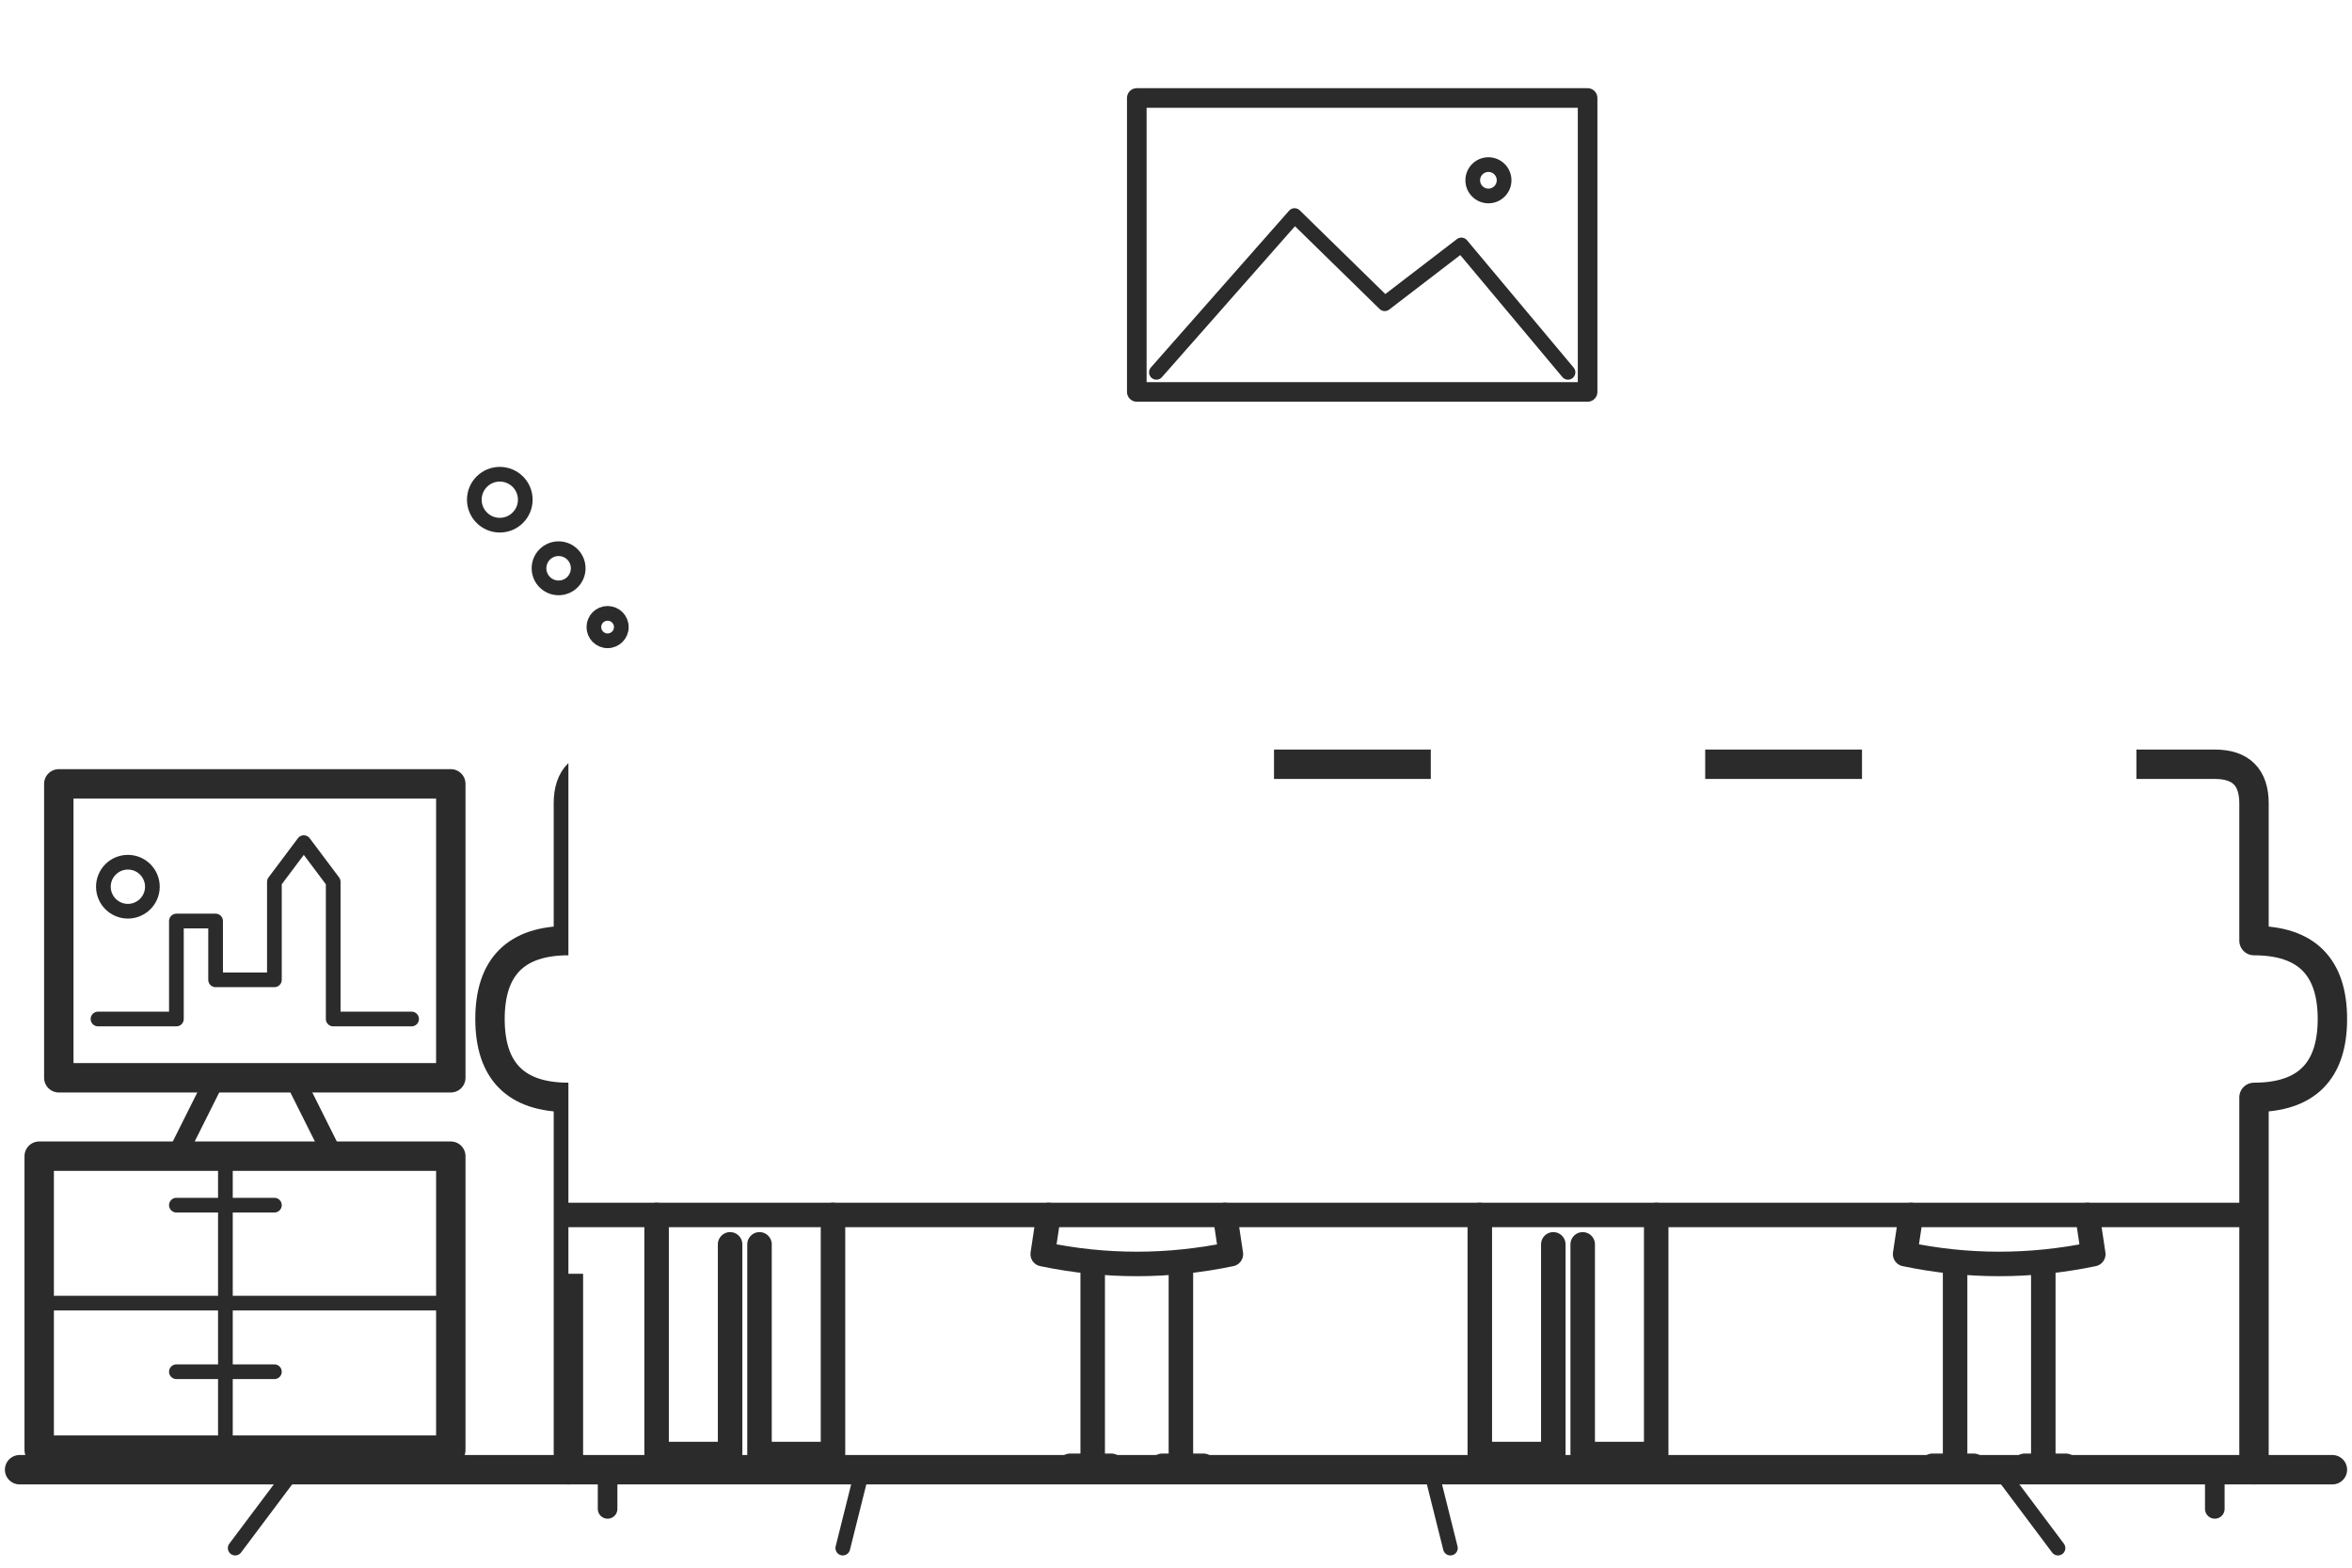
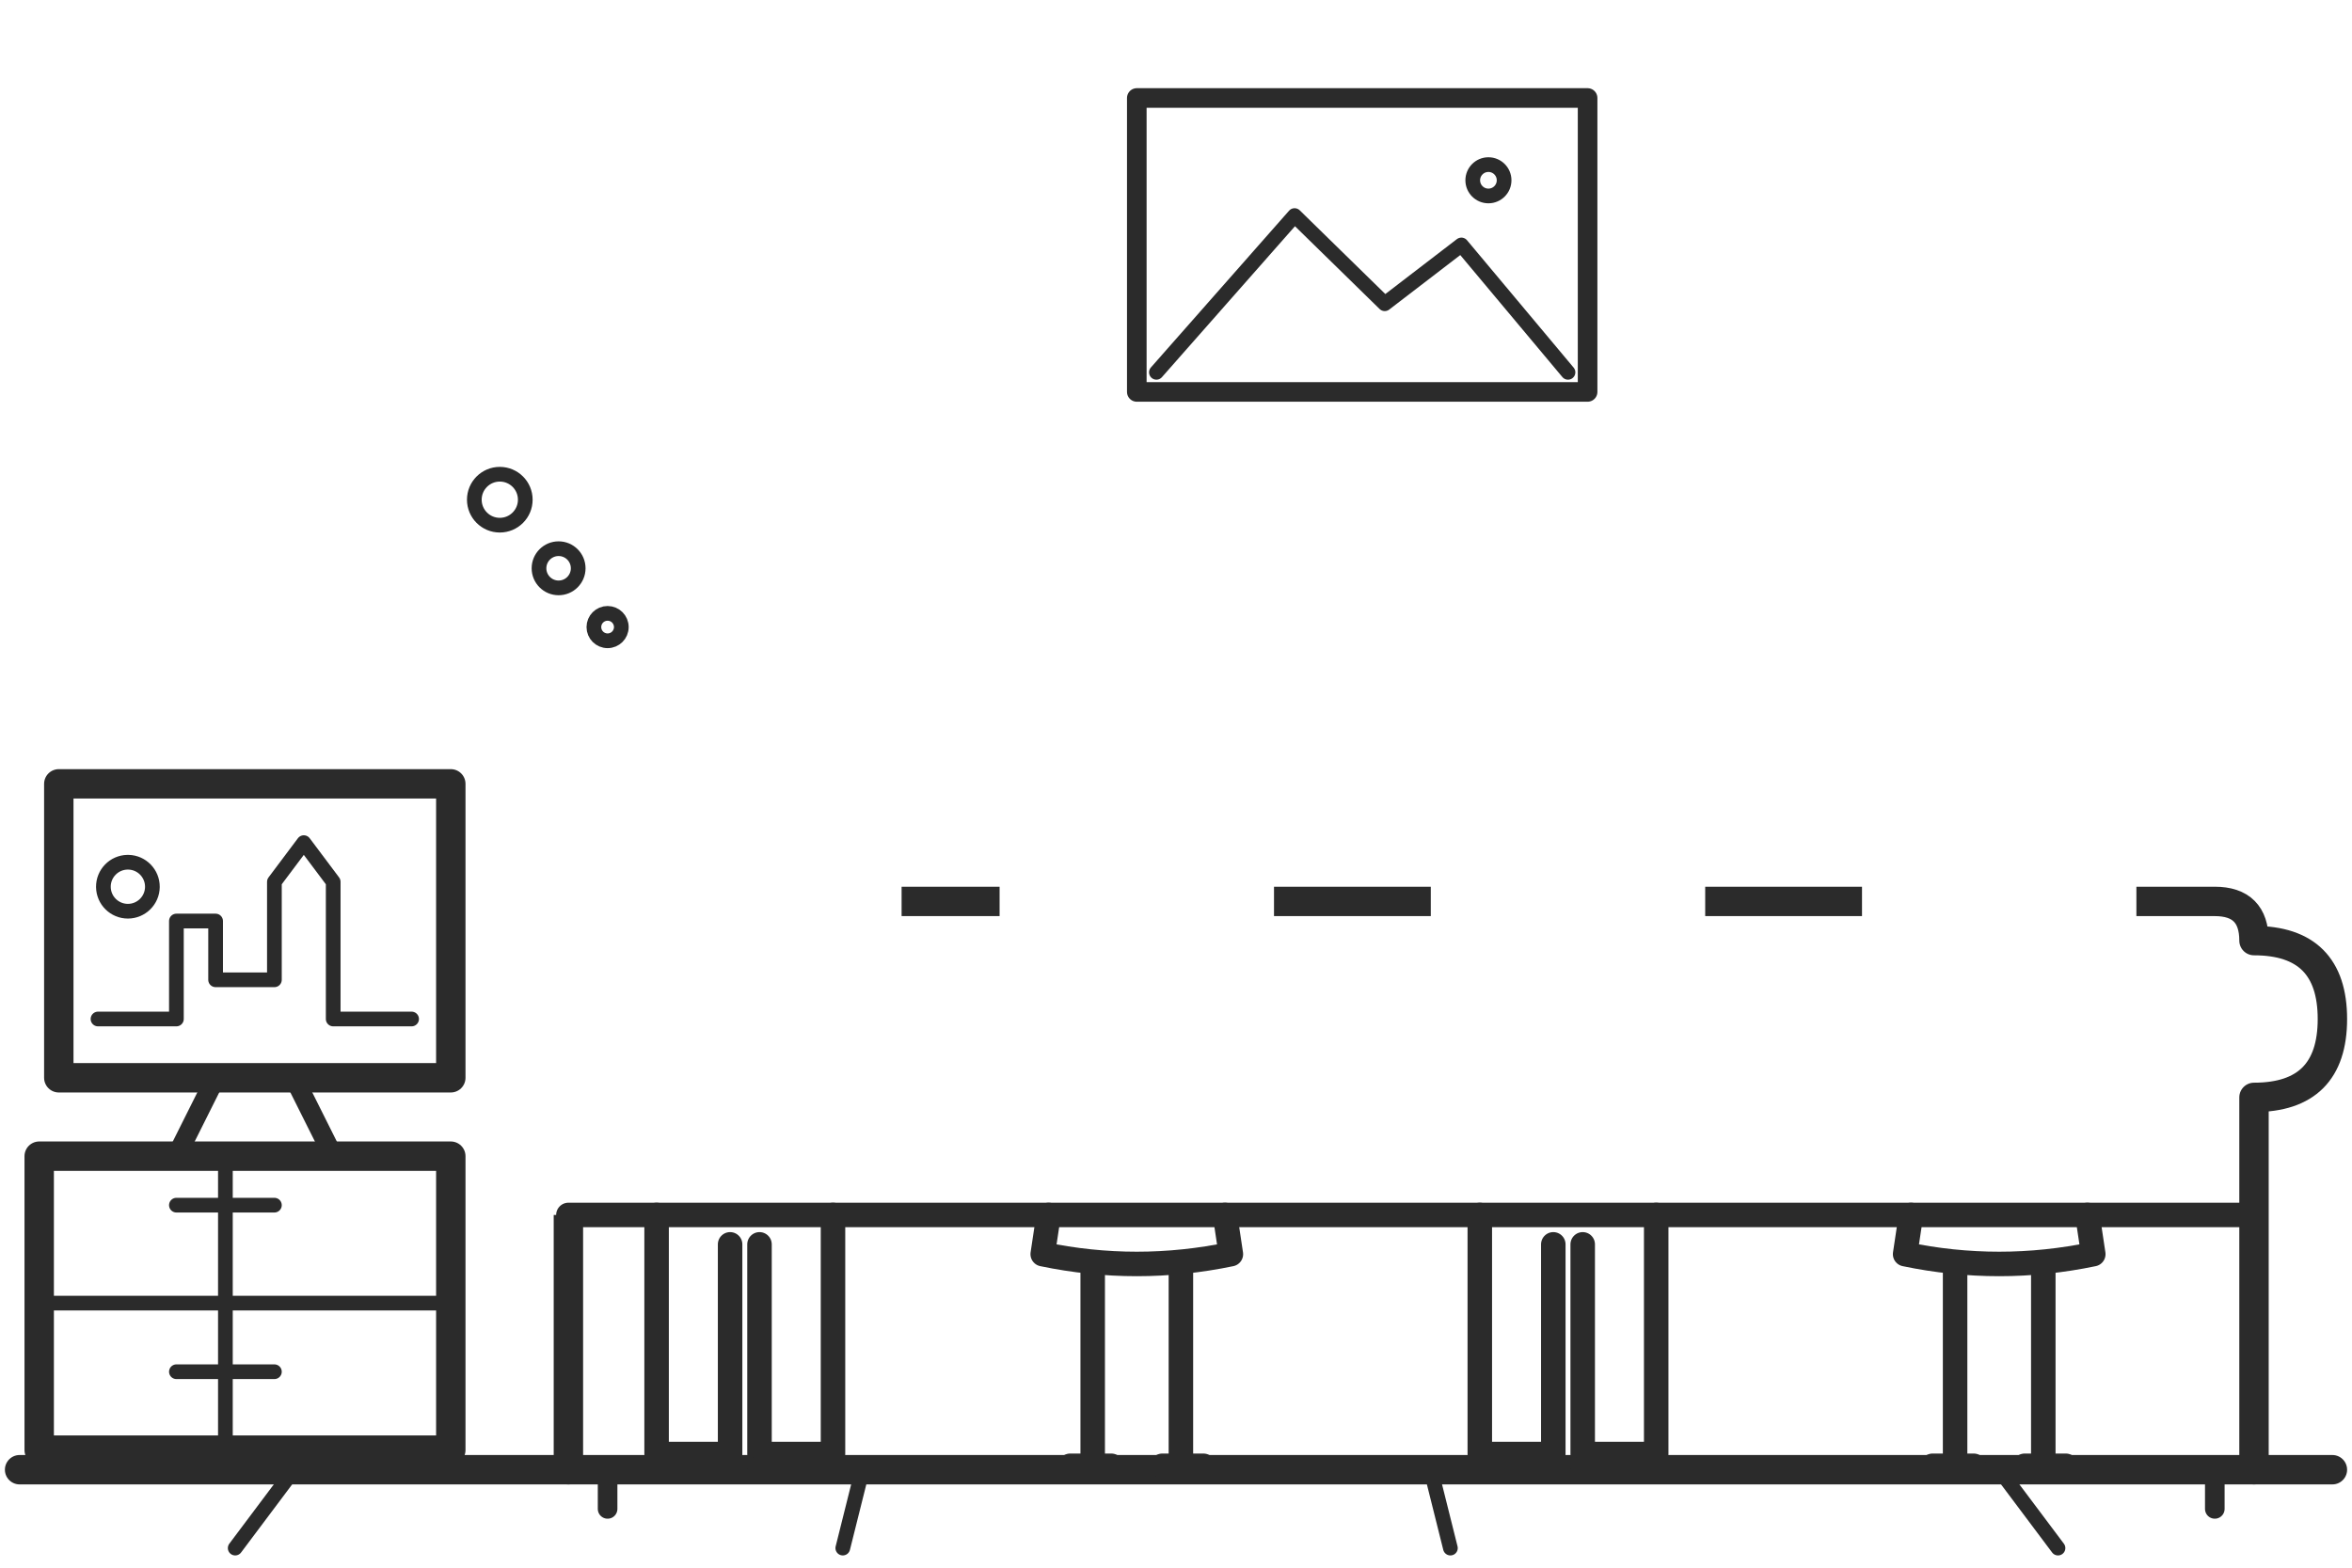
<svg xmlns="http://www.w3.org/2000/svg" viewBox="0 0 240 160">
  <defs>
    <clipPath id="L07-k1">
      <path d="M-60 -60 L300 -60 L300 220 L-60 220 Z M102 40 L130 40 L130 130 L102 130 Z" clip-rule="evenodd" />
    </clipPath>
    <clipPath id="L07-k2">
      <path d="M-60 -60 L300 -60 L300 220 L-60 220 Z M146 40 L174 40 L174 130 L146 130 Z" clip-rule="evenodd" />
    </clipPath>
    <clipPath id="L07-k3">
      <path d="M-60 -60 L300 -60 L300 220 L-60 220 Z M190 40 L218 40 L218 130 L190 130 Z" clip-rule="evenodd" />
    </clipPath>
    <clipPath id="L07-k4">
-       <path d="M-60 -60 L300 -60 L300 220 L-60 220 Z M58 70 L108 70 L108 130 L58 130 Z" clip-rule="evenodd" />
+       <path d="M-60 -60 L300 -60 L300 220 L-60 220 Z M46 60 L92 60 L92 124 L46 124 Z" clip-rule="evenodd" />
    </clipPath>
    <clipPath id="L07-k5">
      <path d="M-60 -60 L300 -60 L300 124 L-60 124 Z" />
    </clipPath>
    <clipPath id="L07-k6">
      <path d="M-60 -60 L300 -60 L300 124 L-60 124 Z" />
    </clipPath>
    <clipPath id="L07-k7">
      <path d="M-60 -60 L300 -60 L300 124 L-60 124 Z" />
    </clipPath>
    <clipPath id="L07-k8">
      <path d="M-60 -60 L300 -60 L300 124 L-60 124 Z" />
    </clipPath>
  </defs>
  <g fill="none" stroke="#2b2b2b" stroke-width="3" stroke-linecap="round" stroke-linejoin="round">
    <path d="M2 150 H238" />
    <path d="M30 150 L24 158 M88 150 L86 158 M146 150 L148 158 M204 150 L210 158" stroke-width="1.5" />
    <path d="M4 118 H46 V148 H4 Z" />
    <path d="M4 133 H46 M23 118 V148" stroke-width="1.5" />
    <path d="M18 123 H28 M18 140 H28" stroke-width="1.5" />
    <path d="M6 80 H46 V110 H6 Z" />
    <path d="M22 110 L18 118 M30 110 L34 118" stroke-width="2" />
    <path d="M10 104 H18 V94 H22 V100 H28 V90 L31 86 L34 90 V104 H42" stroke-width="1.5" />
    <path d="M13 88 A2.5 2.5 0 1 0 13.1 88" stroke-width="1.5" />
    <path d="M116 10 H162 V40 H116 Z" stroke-width="2" />
    <path d="M118 38 L132.1 22 L141.3 31 L149.12 25 L160 38" stroke-width="1.5" />
    <circle cx="151.88" cy="18.4" r="1.6" stroke-width="1.5" />
    <g clip-path="url(#L07-k4)">
      <g clip-path="url(#L07-k3)">
        <g clip-path="url(#L07-k2)">
          <g clip-path="url(#L07-k1)">
-             <path d="M58 150 V112 Q50 112 50 104 Q50 96 58 96 V82 Q58 78 62 78 H226 Q230 78 230 82 V96 Q238 96 238 104 Q238 112 230 112 V150" />
+             <path d="M58 150 V112 Q50 112 50 104 Q50 96 58 96 Q58 92 62 92 H226 Q230 92 230 96 Q238 96 238 104 Q238 112 230 112 V150" />
          </g>
        </g>
      </g>
    </g>
    <path d="M58 124 H230" stroke-width="2.5" />
    <path d="M58 150 H230 M62 150 V154 M226 150 V154" stroke-width="2" />
    <g clip-path="url(#L07-k5)">
      <use href="#maria" x="96" y="64" width="40" height="100" />
    </g>
    <path d="M107 124 L106.4 128 Q116 130 125.6 128 L125 124" stroke-width="2.5" />
    <path d="M111.5 129.4 V148.5 M120.5 129.4 V148.5" stroke-width="2.5" />
    <path d="M109.2 149.6 H113.4 M118.6 149.6 H122.8" stroke-width="2.5" />
    <g clip-path="url(#L07-k6)">
      <use href="#wang" x="140" y="64" width="40" height="100" />
    </g>
    <path d="M151 124 V148.4 H158.5 V127 M161.5 127 V148.4 H169 V124" stroke-width="2.5" />
    <path d="M150 149.8 H158.5 M161.5 149.8 H170" stroke-width="2.5" />
    <g clip-path="url(#L07-k7)">
      <use href="#anna" x="184" y="58" width="40" height="100" />
    </g>
    <path d="M195 124 L194.4 128 Q204 130 213.6 128 L213 124" stroke-width="2.5" />
    <path d="M199.5 129.4 V148.5 M208.5 129.4 V148.5" stroke-width="2.5" />
    <path d="M197.2 149.6 H201.4 M206.6 149.6 H210.8" stroke-width="2.5" />
    <g clip-path="url(#L07-k8)">
-       <g transform="rotate(-14 76 124)">
+       <g transform="rotate(-9 76 124)">
        <use href="#ivan" x="56" y="64" width="40" height="100" />
      </g>
    </g>
    <path d="M67 124 V148.4 H74.5 V127 M77.5 127 V148.4 H85 V124" stroke-width="2.5" />
    <path d="M66 149.8 H74.5 M77.5 149.8 H86" stroke-width="2.5" />
    <circle cx="62" cy="64" r="1.4" stroke-width="1.5" />
    <circle cx="57" cy="58" r="2" stroke-width="1.5" />
    <circle cx="51" cy="51" r="2.6" stroke-width="1.5" />
  </g>
</svg>
